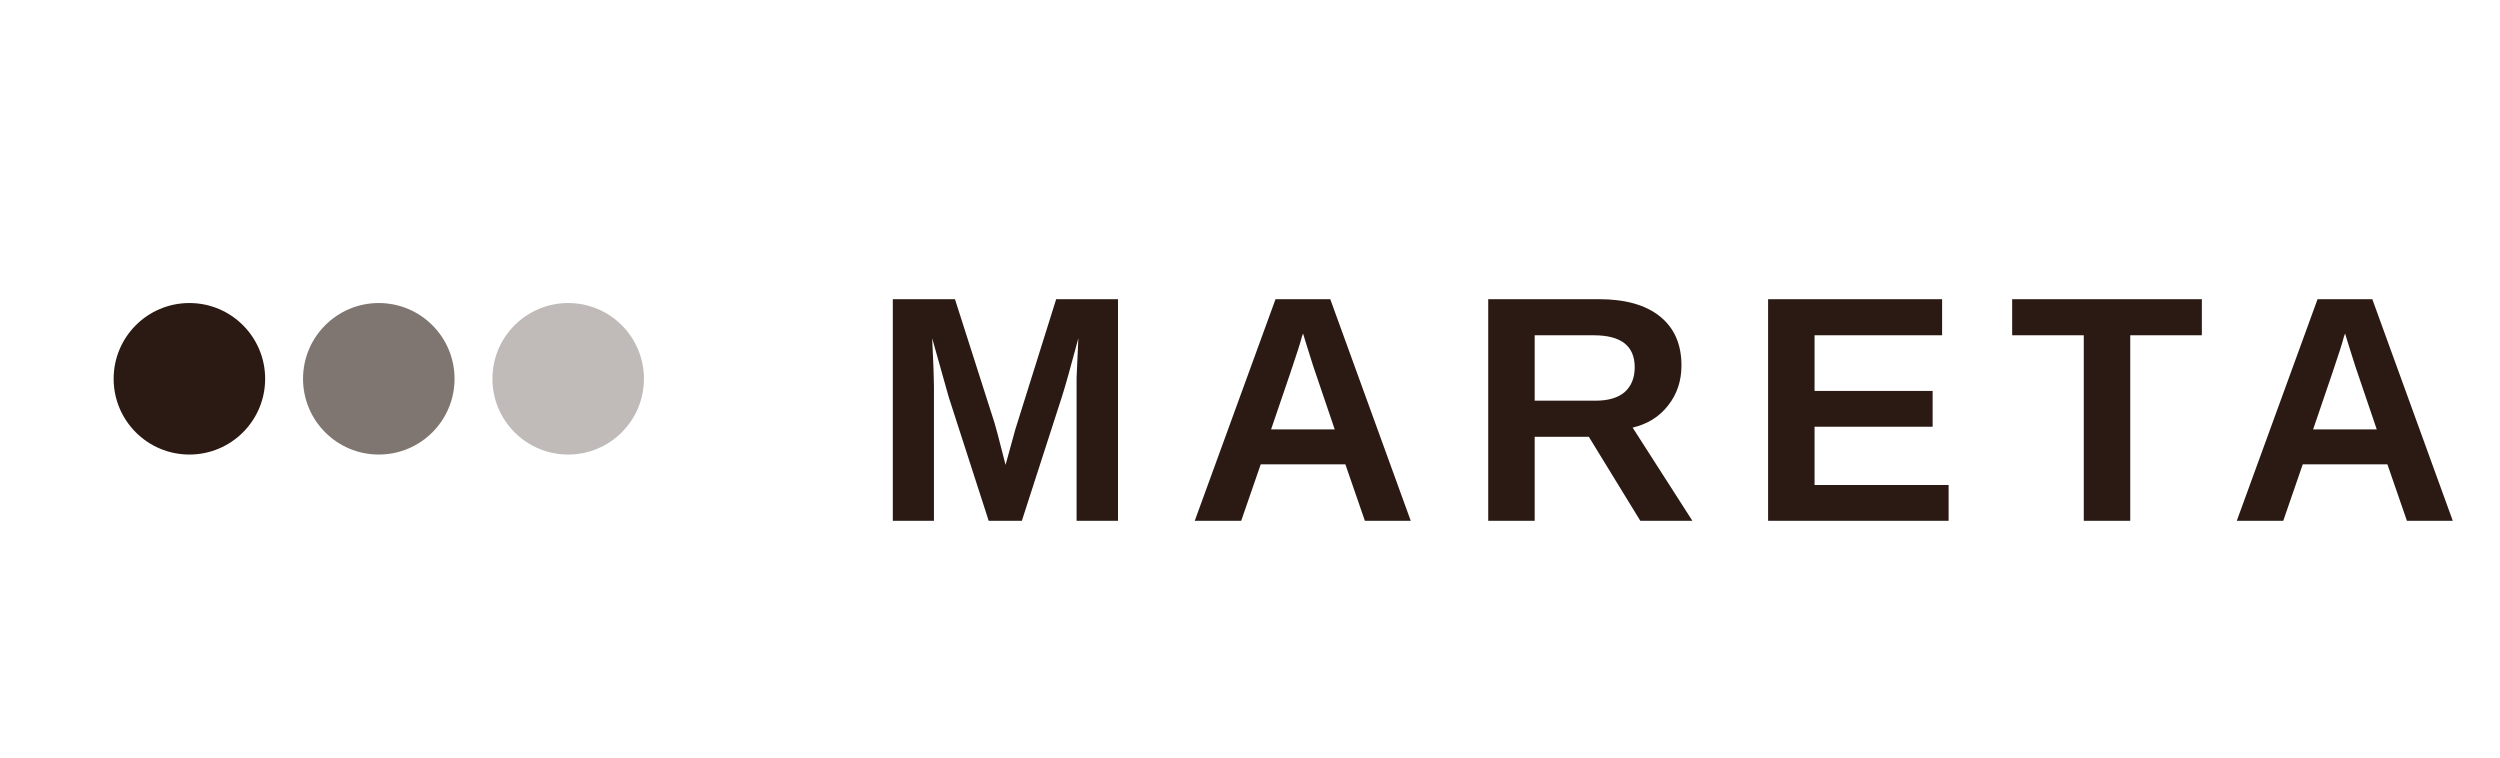
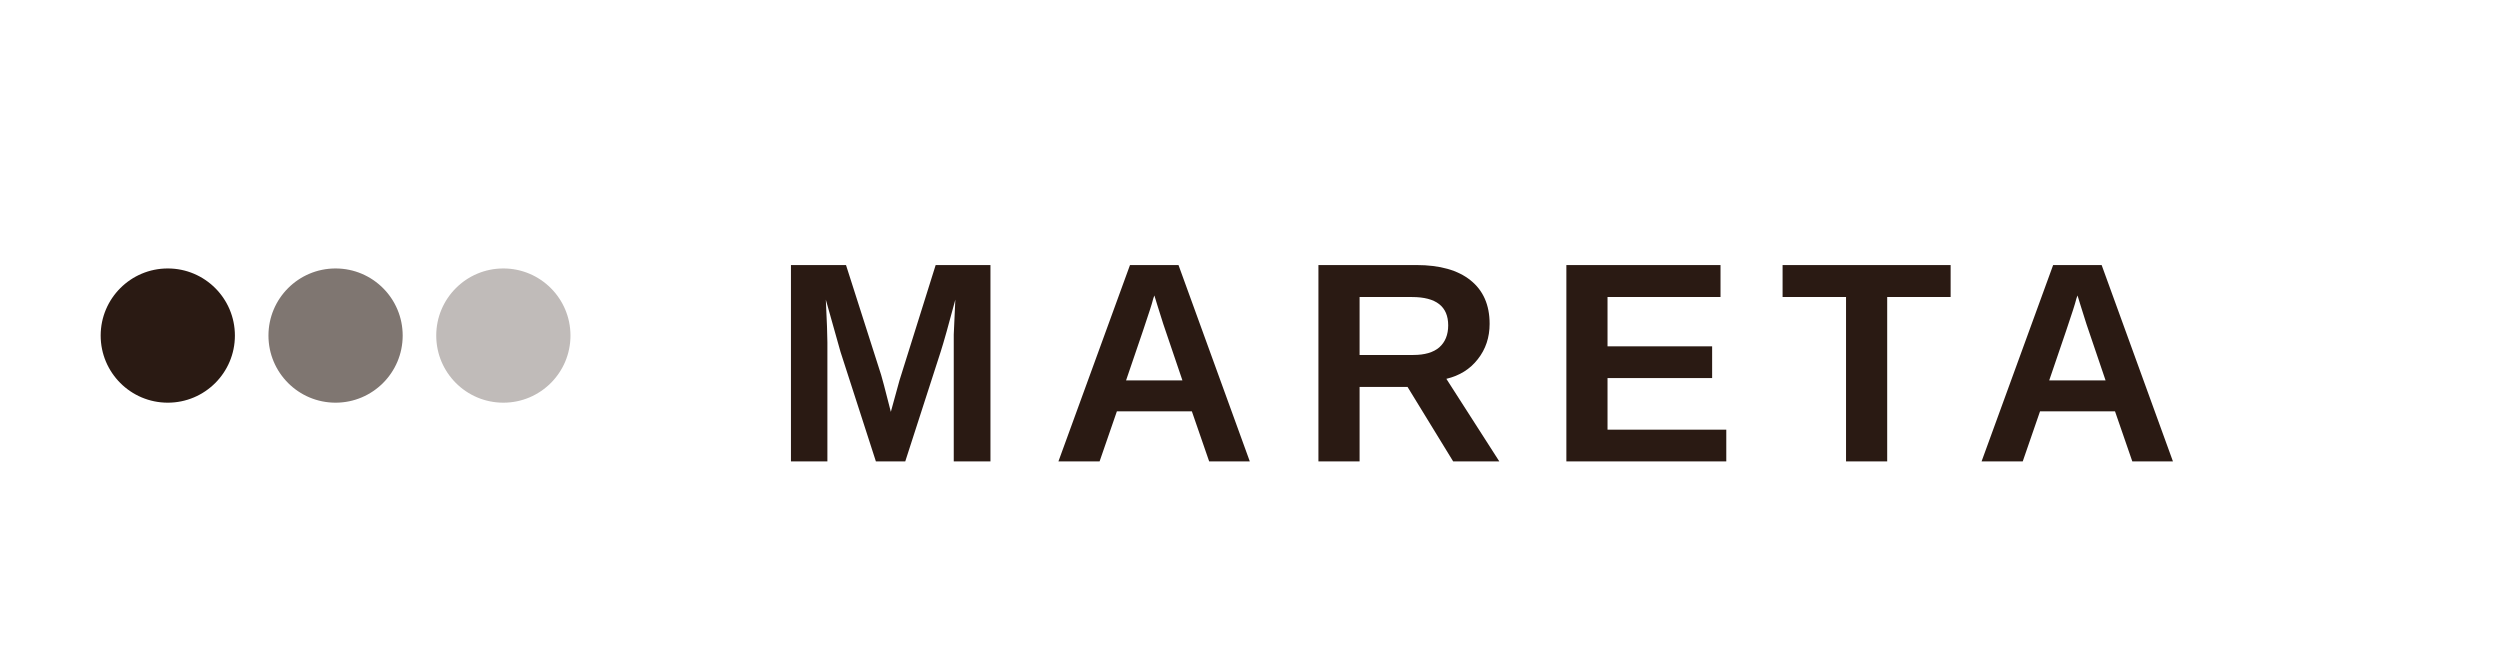
- <svg xmlns="http://www.w3.org/2000/svg" viewBox="0 0 132 40" width="264" height="80">
+ <svg xmlns="http://www.w3.org/2000/svg" viewBox="0 0 149 40" width="298" height="80">
  <circle cx="10" cy="20" r="4" fill="#2a1a13" />
  <circle cx="20" cy="20" r="4" fill="#2a1a13" opacity=".6" />
  <circle cx="30" cy="20" r="4" fill="#2a1a13" opacity=".3" />
  <text x="46" y="27.5" fill="#2a1a13" font-family="Helvetica Neue,Arial,sans-serif" font-size="17" font-weight="700" letter-spacing="2.5">MARETA</text>
</svg>
